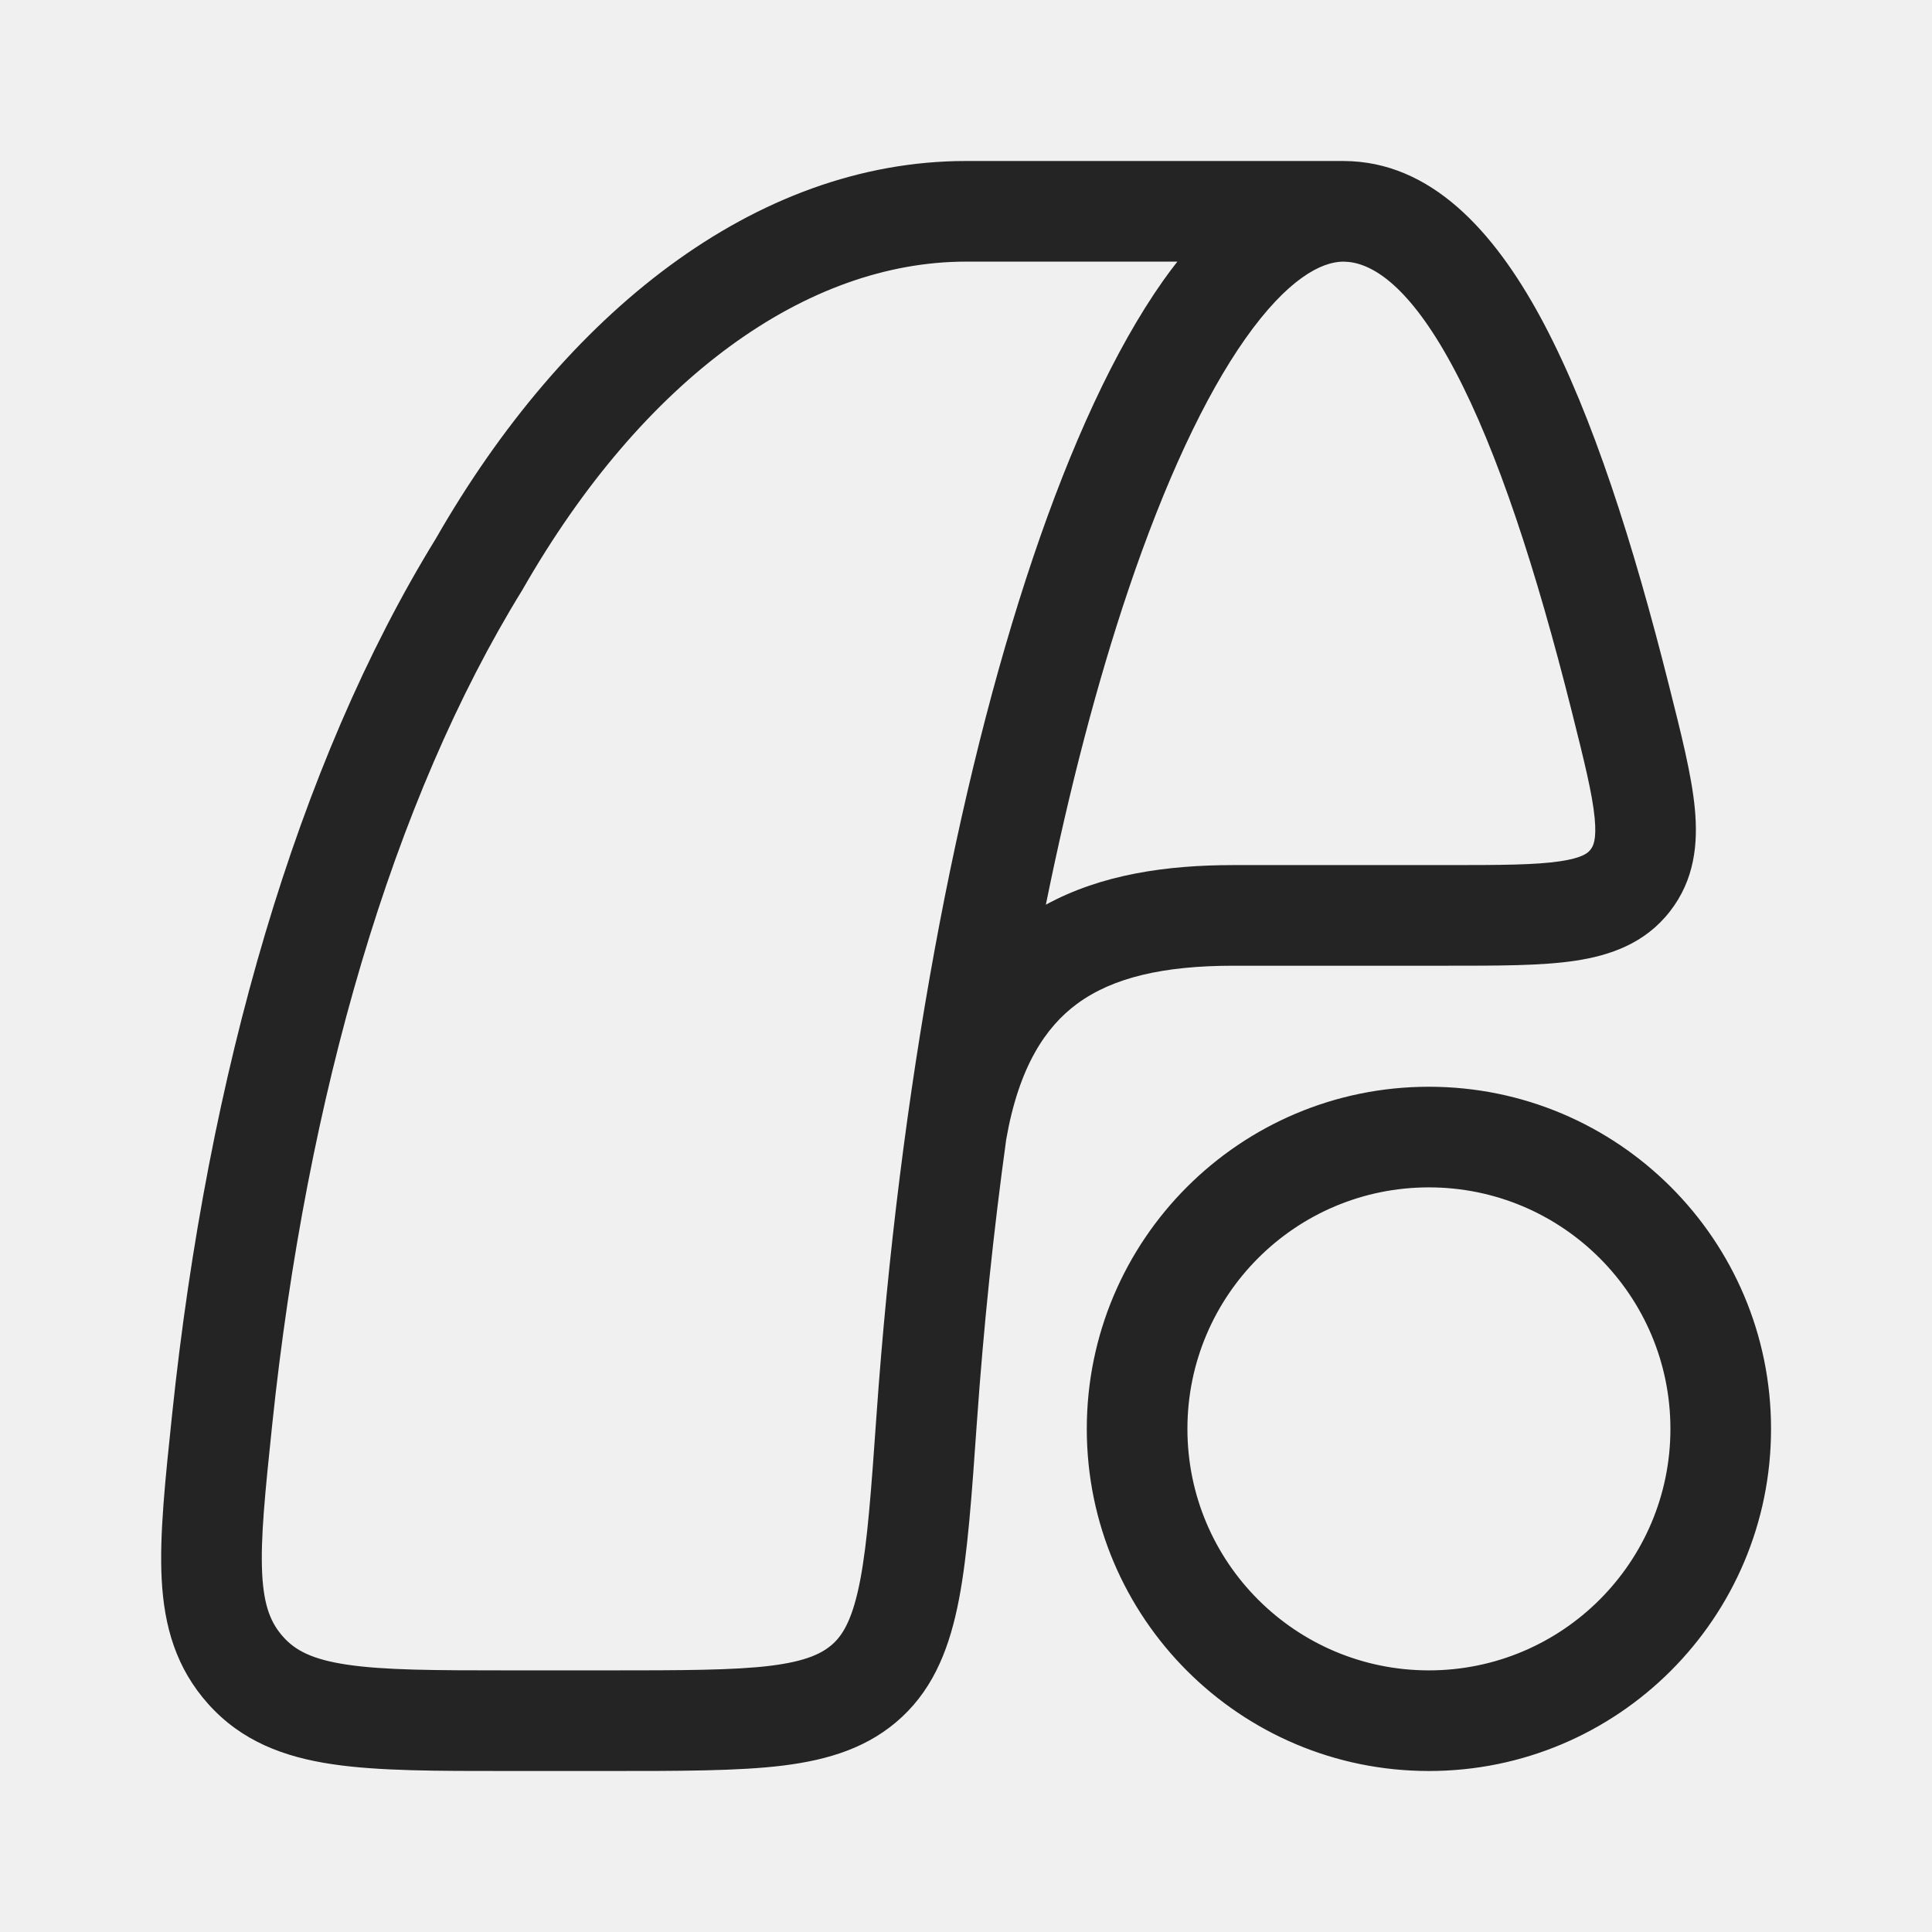
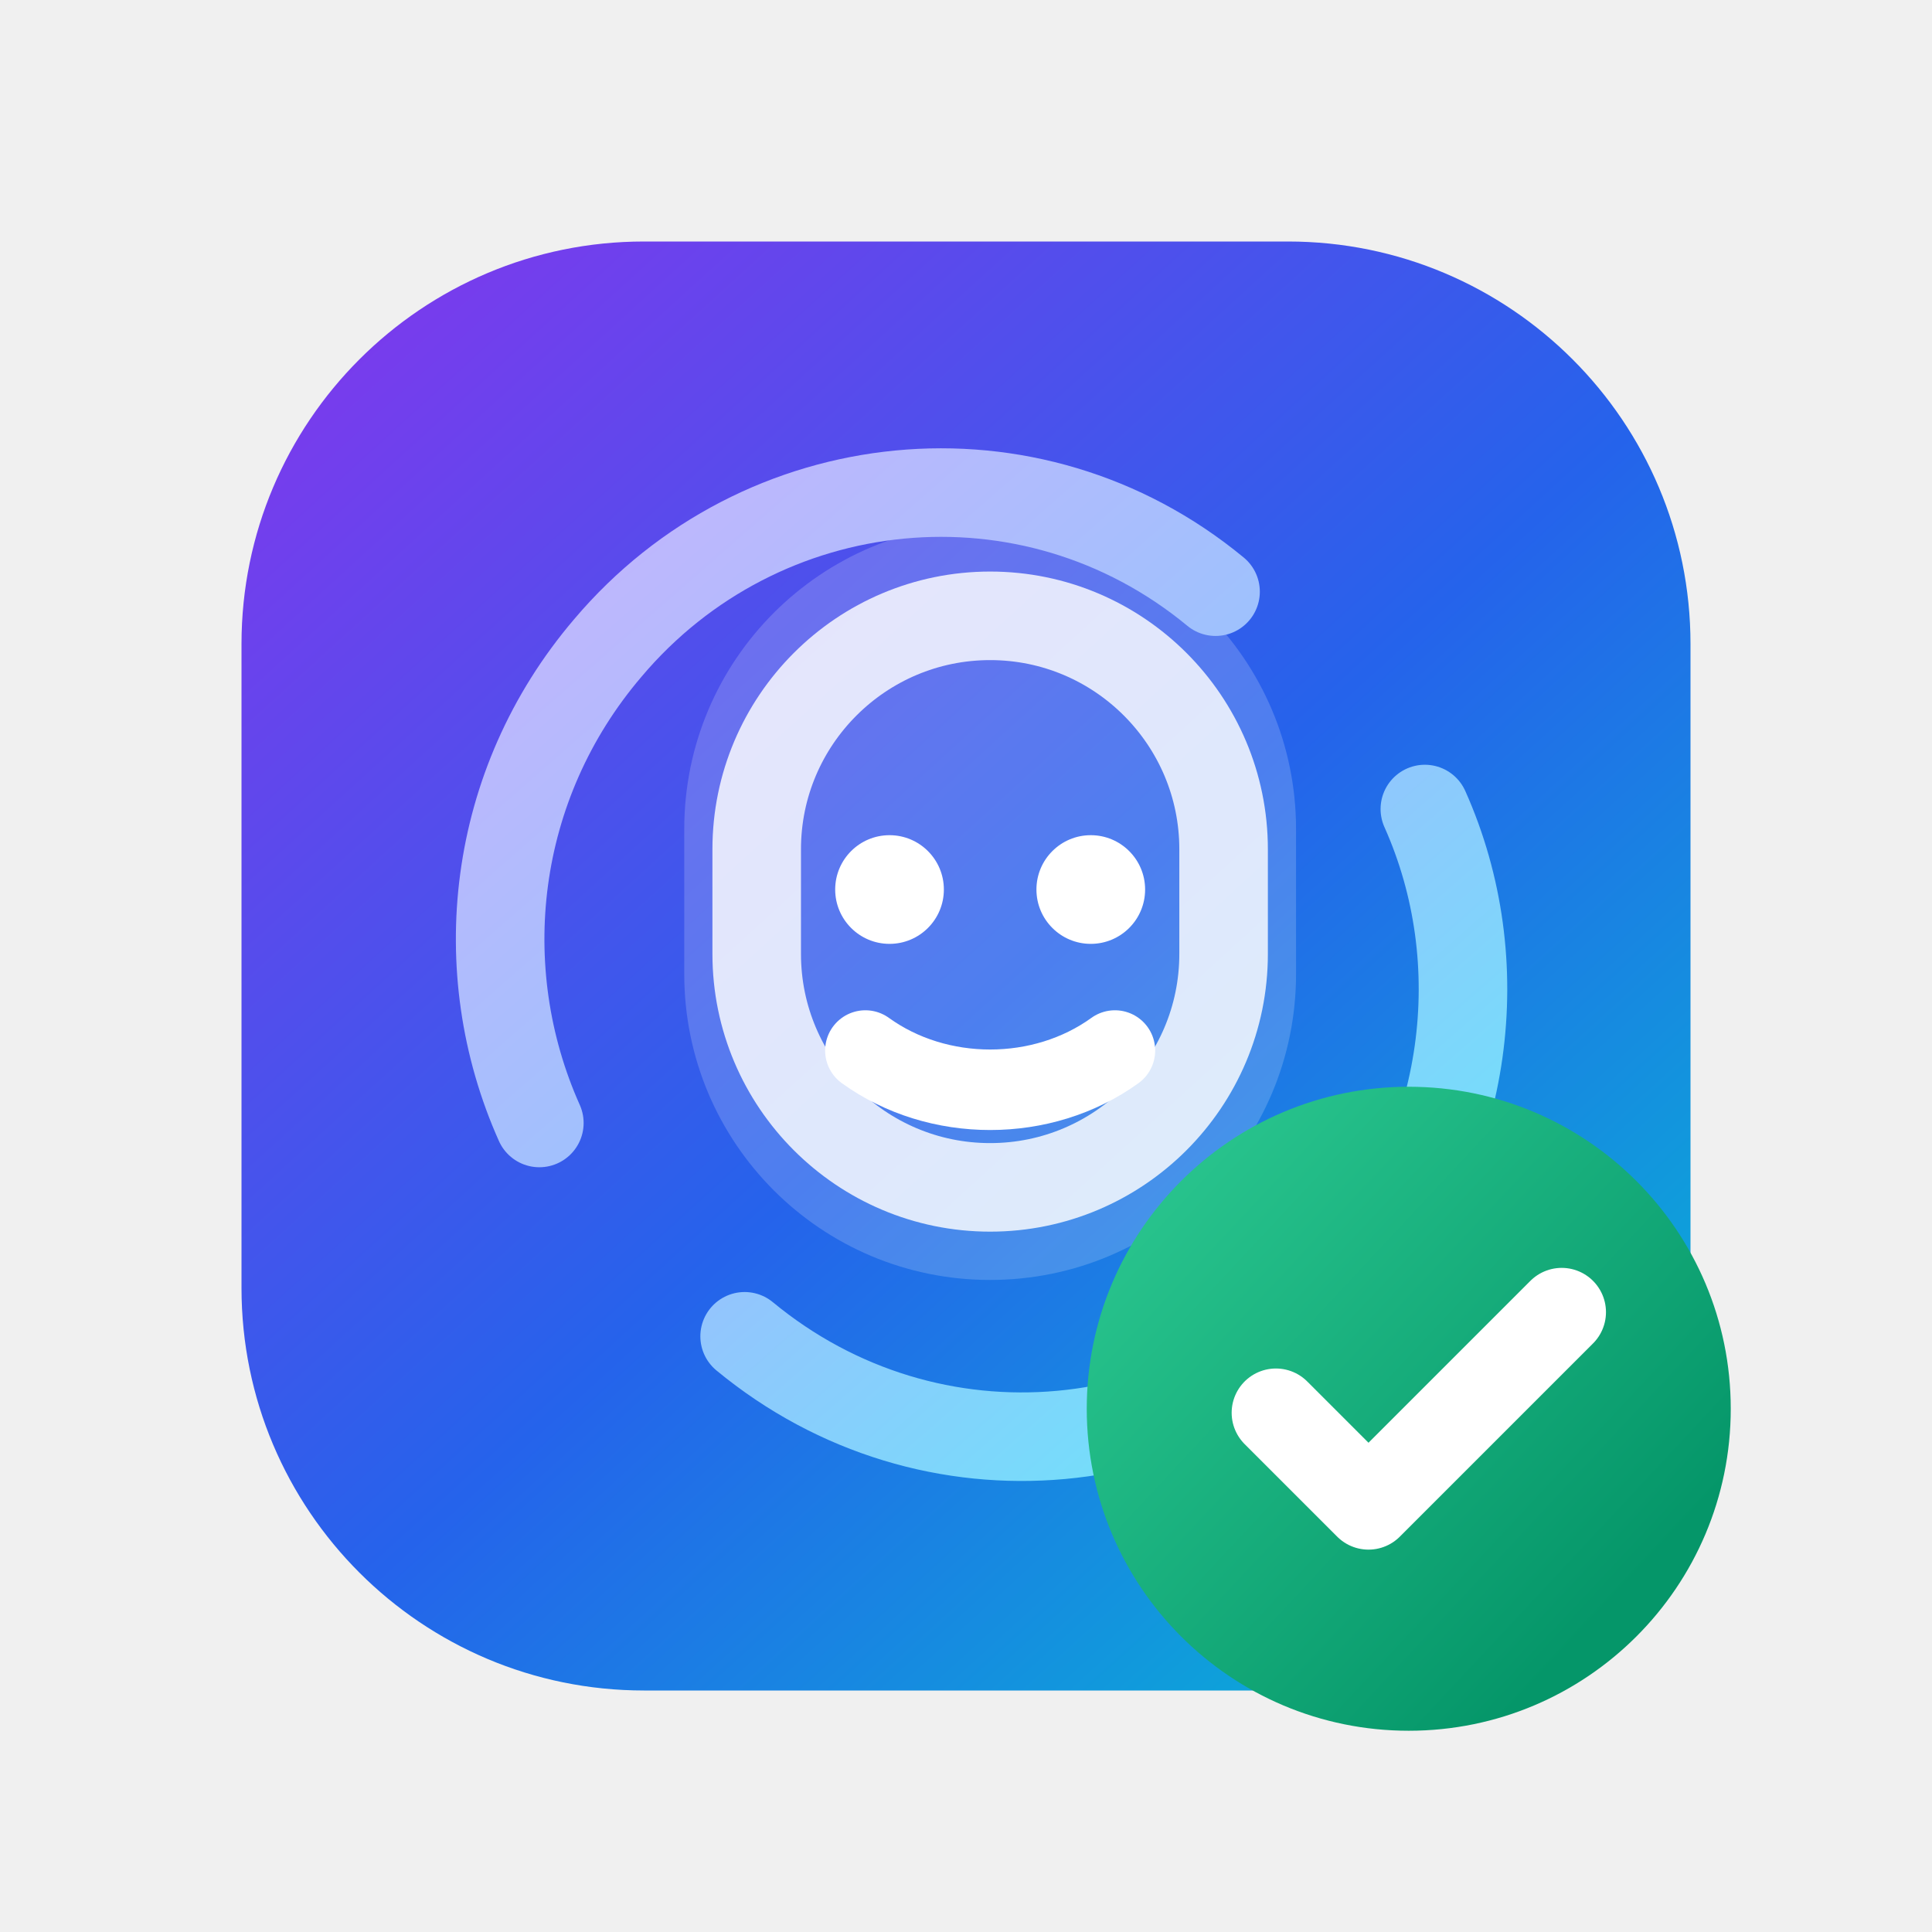
<svg xmlns="http://www.w3.org/2000/svg" width="48" height="48" viewBox="0 0 48 48" fill="none">
-   <path d="M33.585 4.006C35.728 4.119 37.255 5.949 38.364 8.053C39.562 10.326 40.571 13.469 41.469 17.044C41.766 18.224 42.027 19.249 42.107 20.084C42.191 20.964 42.101 21.859 41.488 22.645C40.87 23.438 40.007 23.74 39.125 23.871C38.281 23.996 37.202 23.993 35.951 23.993H30.641C28.921 23.993 27.654 24.282 26.764 24.936C25.981 25.511 25.315 26.499 24.999 28.309C24.686 30.578 24.439 32.937 24.27 35.343C24.144 37.138 24.043 38.596 23.827 39.727C23.607 40.874 23.232 41.89 22.41 42.657C21.596 43.416 20.59 43.723 19.462 43.864C18.362 44.002 16.844 44 15.137 44H12.63C10.869 44 9.409 44.003 8.255 43.831C7.052 43.652 6.006 43.259 5.183 42.346C4.375 41.448 4.079 40.412 4.017 39.238C3.959 38.127 4.106 36.76 4.277 35.132C5.163 26.683 7.373 18.995 10.83 13.379C14.02 7.808 18.745 4 24.001 4H33.376L33.585 4.006ZM35.501 27C40.195 27 44.001 30.806 44.001 35.5C44.001 40.194 40.195 44 35.501 44C30.806 44 27.001 40.194 27.001 35.5C27.001 30.806 30.806 27 35.501 27ZM24.001 6.5C20.057 6.5 15.993 9.38 12.979 14.655C9.751 19.886 7.622 27.204 6.763 35.393C6.584 37.102 6.469 38.239 6.514 39.106C6.557 39.911 6.732 40.33 7.041 40.673C7.335 41 7.749 41.228 8.625 41.358C9.551 41.496 10.792 41.5 12.63 41.5H15.137C16.91 41.5 18.243 41.498 19.152 41.384C20.033 41.273 20.439 41.077 20.706 40.829C20.963 40.589 21.193 40.186 21.372 39.256C21.553 38.307 21.645 37.026 21.776 35.167C22.342 27.117 23.761 19.507 25.659 13.874C26.605 11.066 27.693 8.682 28.896 6.976C29.011 6.813 29.13 6.655 29.251 6.5H24.001ZM35.501 29.5C32.187 29.5 29.501 32.186 29.501 35.5C29.501 38.814 32.187 41.5 35.501 41.5C38.814 41.5 41.501 38.813 41.501 35.5C41.501 32.187 38.814 29.5 35.501 29.5ZM33.376 6.5C32.831 6.5 31.988 6.929 30.939 8.416C29.933 9.844 28.938 11.973 28.028 14.672C27.26 16.951 26.569 19.592 25.984 22.477C27.37 21.72 28.996 21.493 30.641 21.493H35.951C37.282 21.493 38.141 21.49 38.758 21.398C39.335 21.313 39.459 21.182 39.516 21.108C39.578 21.028 39.672 20.878 39.619 20.322C39.561 19.72 39.361 18.914 39.045 17.654C38.157 14.126 37.207 11.219 36.153 9.219C35.115 7.249 34.206 6.584 33.511 6.508L33.376 6.5Z" fill="#242424" />
+   <defs>
+     <linearGradient id="agent-card" x1="8" y1="8" x2="39" y2="42" gradientUnits="userSpaceOnUse">
+       <stop offset="0" stop-color="#7C3AED" />
+       <stop offset="0.52" stop-color="#2563EB" />
+       <stop offset="1" stop-color="#06B6D4" />
+     </linearGradient>
+     <linearGradient id="agent-orbit" x1="14" y1="12" x2="35" y2="36" gradientUnits="userSpaceOnUse">
+       <stop offset="0" stop-color="#C4B5FD" />
+       <stop offset="0.56" stop-color="#93C5FD" />
+       <stop offset="1" stop-color="#67E8F9" />
+     </linearGradient>
+     <linearGradient id="agent-check" x1="24" y1="27" x2="39" y2="41" gradientUnits="userSpaceOnUse">
+       <stop offset="0" stop-color="#34D399" />
+       <stop offset="1" stop-color="#059669" />
+     </linearGradient>
+   </defs>
+   <rect x="6" y="6" width="36" height="36" rx="10" fill="url(#agent-card)" />
+   <path d="M17 20.6C17 16.4 20.4 13 24.6 13C28.8 13 32.2 16.4 32.2 20.6V24.2C32.2 28.4 28.8 31.8 24.6 31.8C20.4 31.8 17 28.4 17 24.2V20.6Z" fill="white" fill-opacity="0.18" />
+   <path d="M18.8 21.1C18.8 17.9 21.4 15.3 24.6 15.3C27.8 15.3 30.4 17.9 30.4 21.1V23.7C30.4 26.9 27.8 29.5 24.6 29.5C21.4 29.5 18.8 26.9 18.8 23.7V21.1Z" stroke="white" stroke-opacity="0.82" stroke-width="2.2" />
+   <circle cx="22.1" cy="22.1" r="1.35" fill="white" />
+   <circle cx="27.1" cy="22.1" r="1.35" fill="white" />
+   <path d="M21.5 26.1C23.3 27.4 25.9 27.4 27.7 26.1" stroke="white" stroke-linecap="round" stroke-width="2" />
+   <path d="M13.4 27.9C11.7 24.1 12.2 19.5 15.1 16.1C18.9 11.6 25.6 10.9 30.2 14.7" stroke="url(#agent-orbit)" stroke-linecap="round" stroke-width="2.2" />
+   <path d="M35.4 20.1C37.1 23.9 36.5 28.5 33.7 31.8C29.8 36.4 23.1 37 18.5 33.2" stroke="url(#agent-orbit)" stroke-linecap="round" stroke-width="2.2" />
+   <circle cx="35" cy="35" r="8" fill="url(#agent-check)" />
+   <path d="M31.7 35.1L34 37.4L38.8 32.6" stroke="white" stroke-linecap="round" stroke-linejoin="round" stroke-width="2.2" />
</svg>
